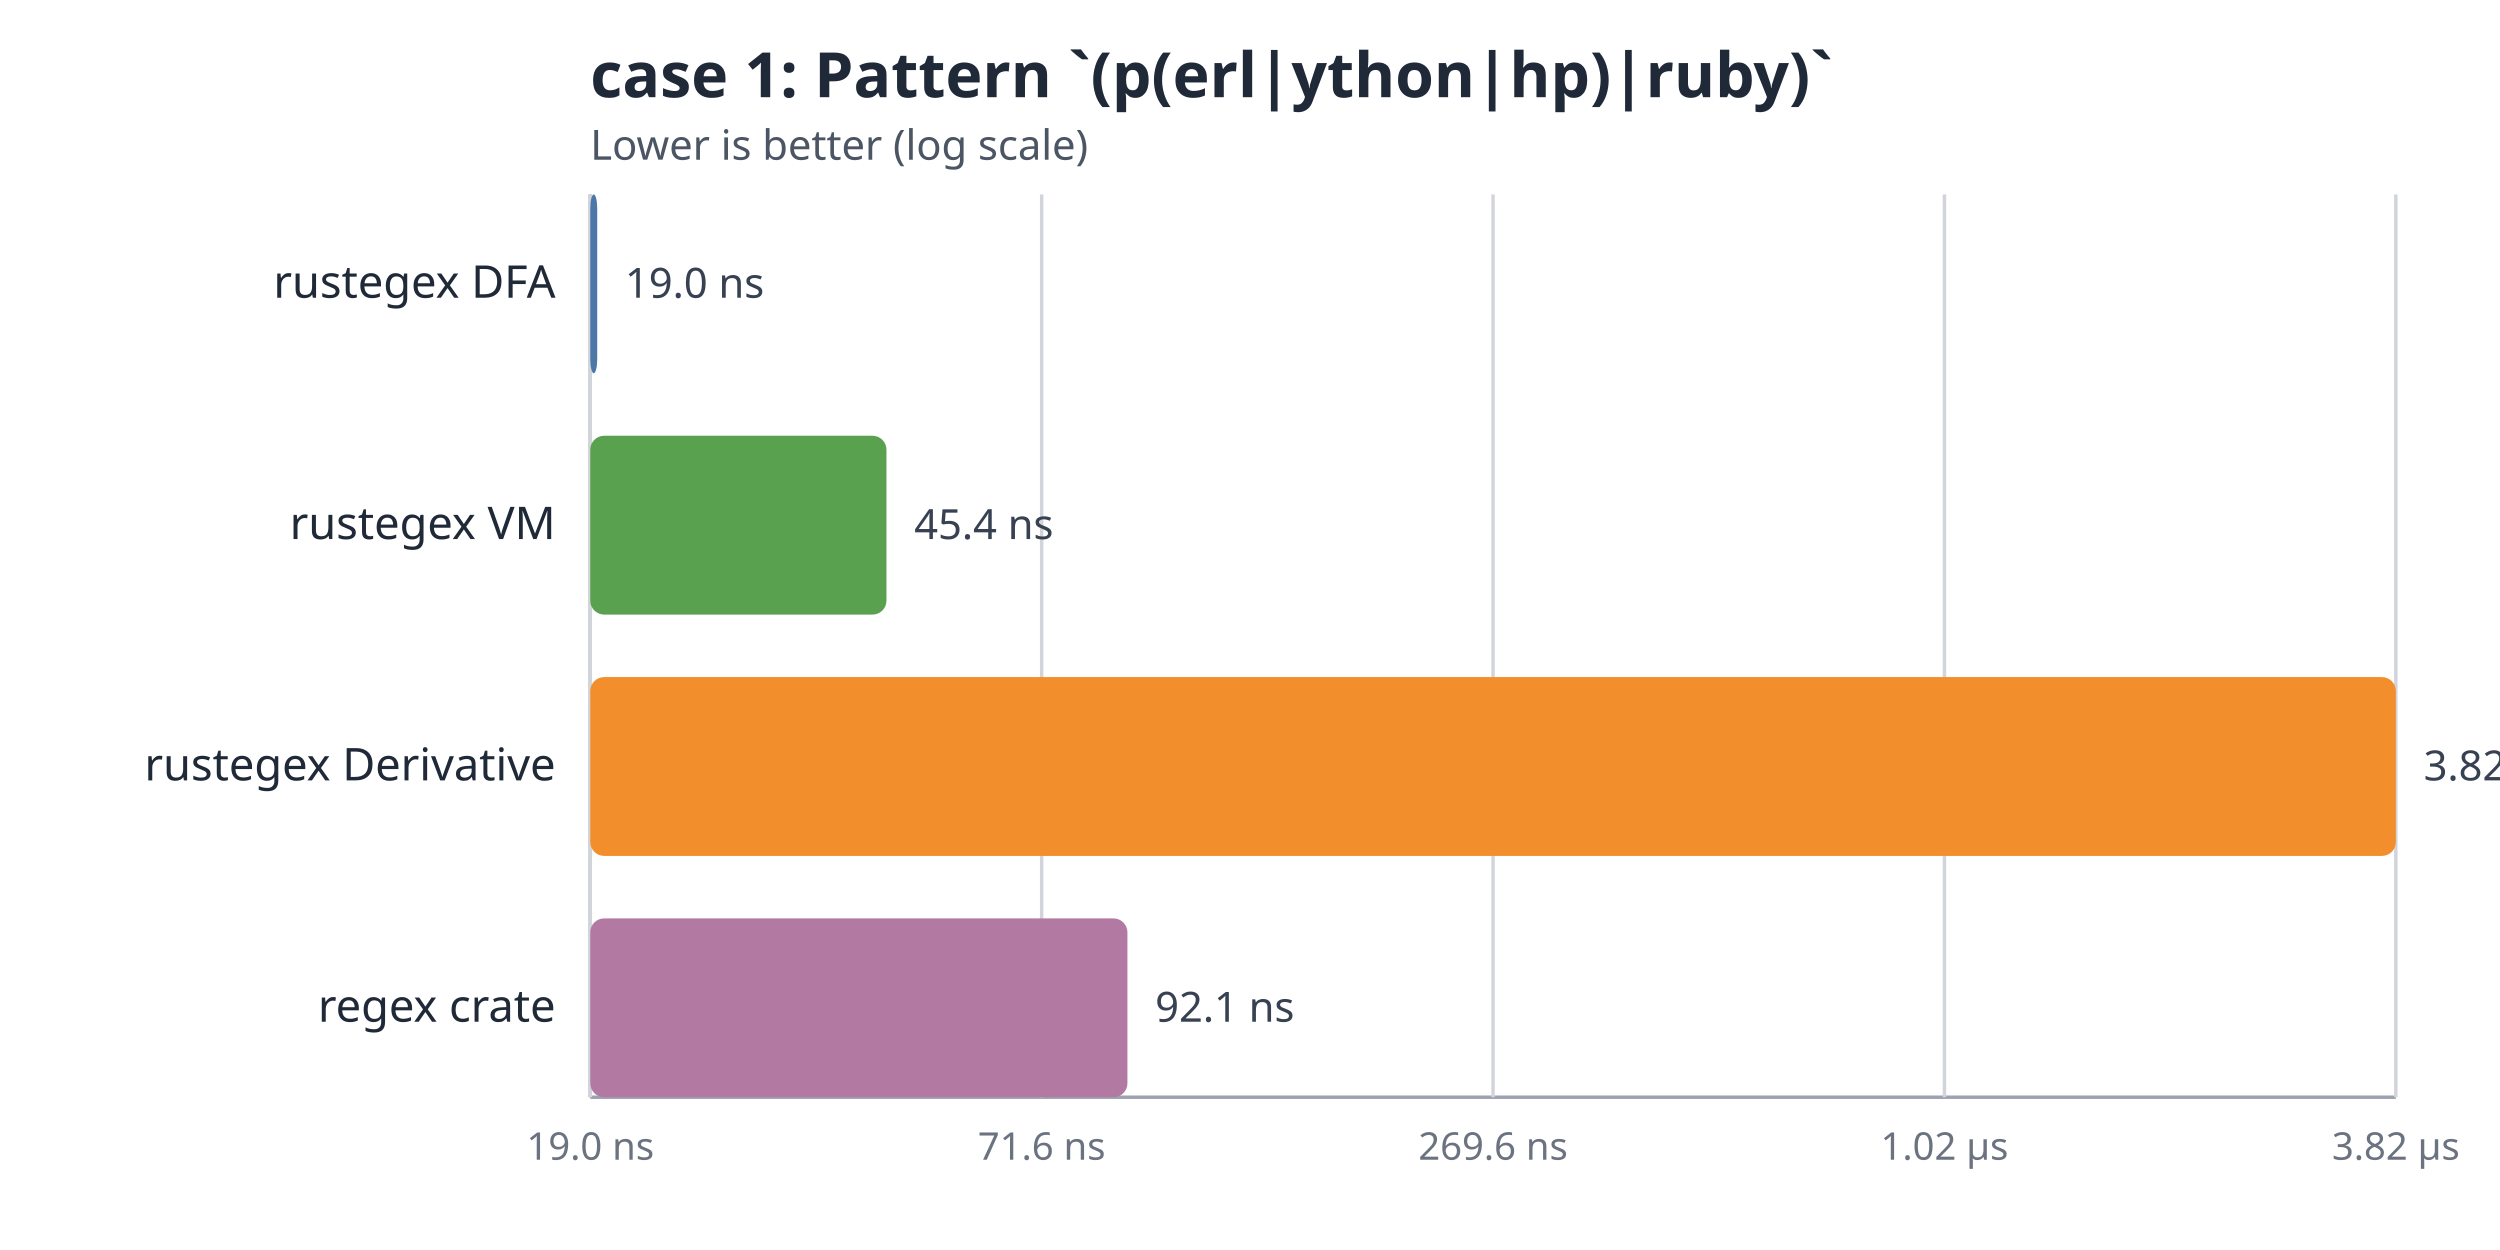
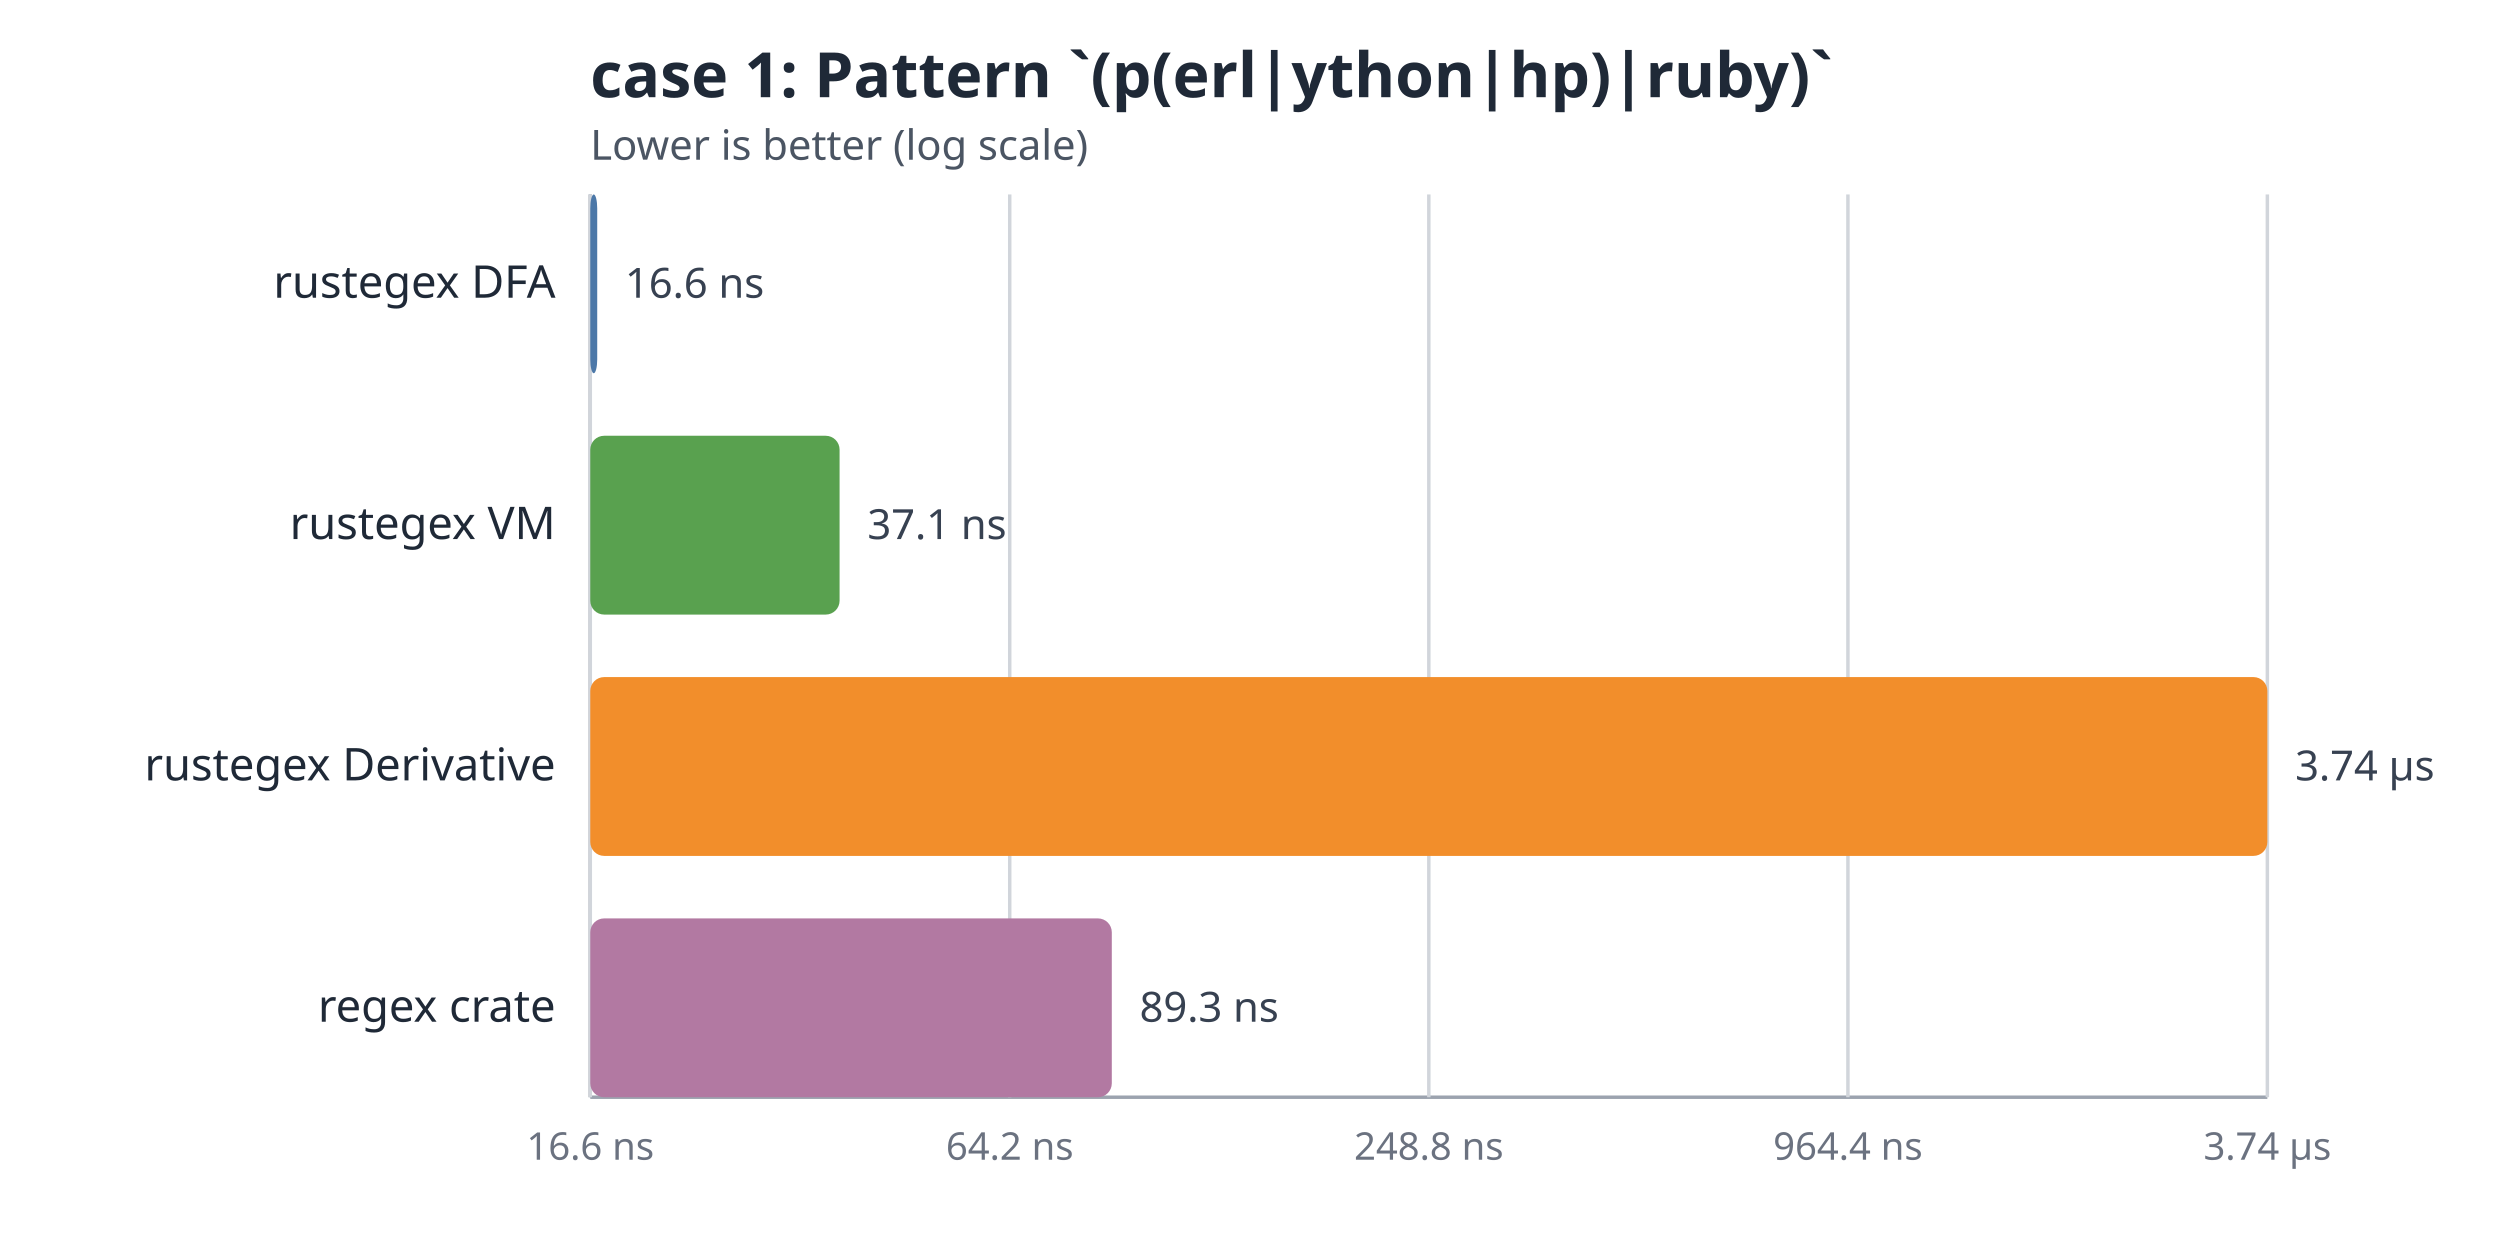
<svg xmlns="http://www.w3.org/2000/svg" width="720" height="360" viewBox="0 0 720 360">
  <rect width="100%" height="100%" fill="#ffffff" />
  <style>text { font-family: ui-sans-serif, system-ui, sans-serif; fill: #1f2937; }.title { font-size: 18px; font-weight: 700; }.subtitle { font-size: 12px; fill: #4b5563; }.label { font-size: 13px; }.value { font-size: 12px; fill: #374151; }.axis { stroke: #9ca3af; stroke-width: 1; }.tick { stroke: #d1d5db; stroke-width: 1; }.tick-label { font-size: 11px; fill: #6b7280; }</style>
  <text class="title" x="170" y="28">case 1: Pattern `(p(erl|ython|hp)|ruby)`</text>
  <text class="subtitle" x="170" y="46">Lower is better (log scale)</text>
-   <line class="axis" x1="170" y1="316" x2="690" y2="316" />
+   <line class="axis" x1="170" y1="316" x2="653" y2="316" />
  <line class="axis" x1="170" y1="56" x2="170" y2="316" />
  <line class="tick" x1="170.0" y1="56" x2="170.0" y2="316" />
-   <text class="tick-label" x="170.0" y="334" text-anchor="middle">19.0 ns</text>
-   <line class="tick" x1="300.0" y1="56" x2="300.0" y2="316" />
-   <text class="tick-label" x="300.0" y="334" text-anchor="middle">71.6 ns</text>
-   <line class="tick" x1="430.0" y1="56" x2="430.0" y2="316" />
-   <text class="tick-label" x="430.0" y="334" text-anchor="middle">269.6 ns</text>
-   <line class="tick" x1="560.0" y1="56" x2="560.0" y2="316" />
-   <text class="tick-label" x="560.0" y="334" text-anchor="middle">1.02 µs</text>
-   <line class="tick" x1="690.0" y1="56" x2="690.0" y2="316" />
-   <text class="tick-label" x="690.0" y="334" text-anchor="middle">3.82 µs</text>
+   <text class="tick-label" x="170.0" y="334" text-anchor="middle">16.6 ns</text>
+   <line class="tick" x1="290.8" y1="56" x2="290.8" y2="316" />
+   <text class="tick-label" x="290.8" y="334" text-anchor="middle">64.2 ns</text>
+   <line class="tick" x1="411.5" y1="56" x2="411.5" y2="316" />
+   <text class="tick-label" x="411.5" y="334" text-anchor="middle">248.8 ns</text>
+   <line class="tick" x1="532.2" y1="56" x2="532.2" y2="316" />
+   <text class="tick-label" x="532.2" y="334" text-anchor="middle">964.4 ns</text>
+   <line class="tick" x1="653.0" y1="56" x2="653.0" y2="316" />
+   <text class="tick-label" x="653.0" y="334" text-anchor="middle">3.74 µs</text>
  <rect x="170.0" y="56.0" width="2.0" height="51.5" fill="#4c78a8" rx="4" />
  <text class="label" x="160" y="85.75" text-anchor="end">rustegex DFA</text>
-   <text class="value" x="180.0" y="85.75">19.0 ns</text>
-   <rect x="170.0" y="125.5" width="85.3" height="51.5" fill="#59a14f" rx="4" />
+   <text class="value" x="180.0" y="85.75">16.6 ns</text>
+   <rect x="170.0" y="125.5" width="71.8" height="51.5" fill="#59a14f" rx="4" />
  <text class="label" x="160" y="155.25" text-anchor="end">rustegex VM</text>
-   <text class="value" x="263.3" y="155.25">45.4 ns</text>
-   <rect x="170.0" y="195.0" width="520.0" height="51.5" fill="#f28e2b" rx="4" />
+   <text class="value" x="249.8" y="155.25">37.1 ns</text>
+   <rect x="170.0" y="195.0" width="483.0" height="51.5" fill="#f28e2b" rx="4" />
  <text class="label" x="160" y="224.75" text-anchor="end">rustegex Derivative</text>
-   <text class="value" x="698.0" y="224.75">3.82 µs</text>
-   <rect x="170.0" y="264.5" width="154.7" height="51.5" fill="#b279a2" rx="4" />
+   <text class="value" x="661.0" y="224.75">3.74 µs</text>
+   <rect x="170.0" y="264.5" width="150.2" height="51.5" fill="#b279a2" rx="4" />
  <text class="label" x="160" y="294.25" text-anchor="end">regex crate</text>
-   <text class="value" x="332.7" y="294.25">92.1 ns</text>
+   <text class="value" x="328.2" y="294.25">89.3 ns</text>
</svg>
